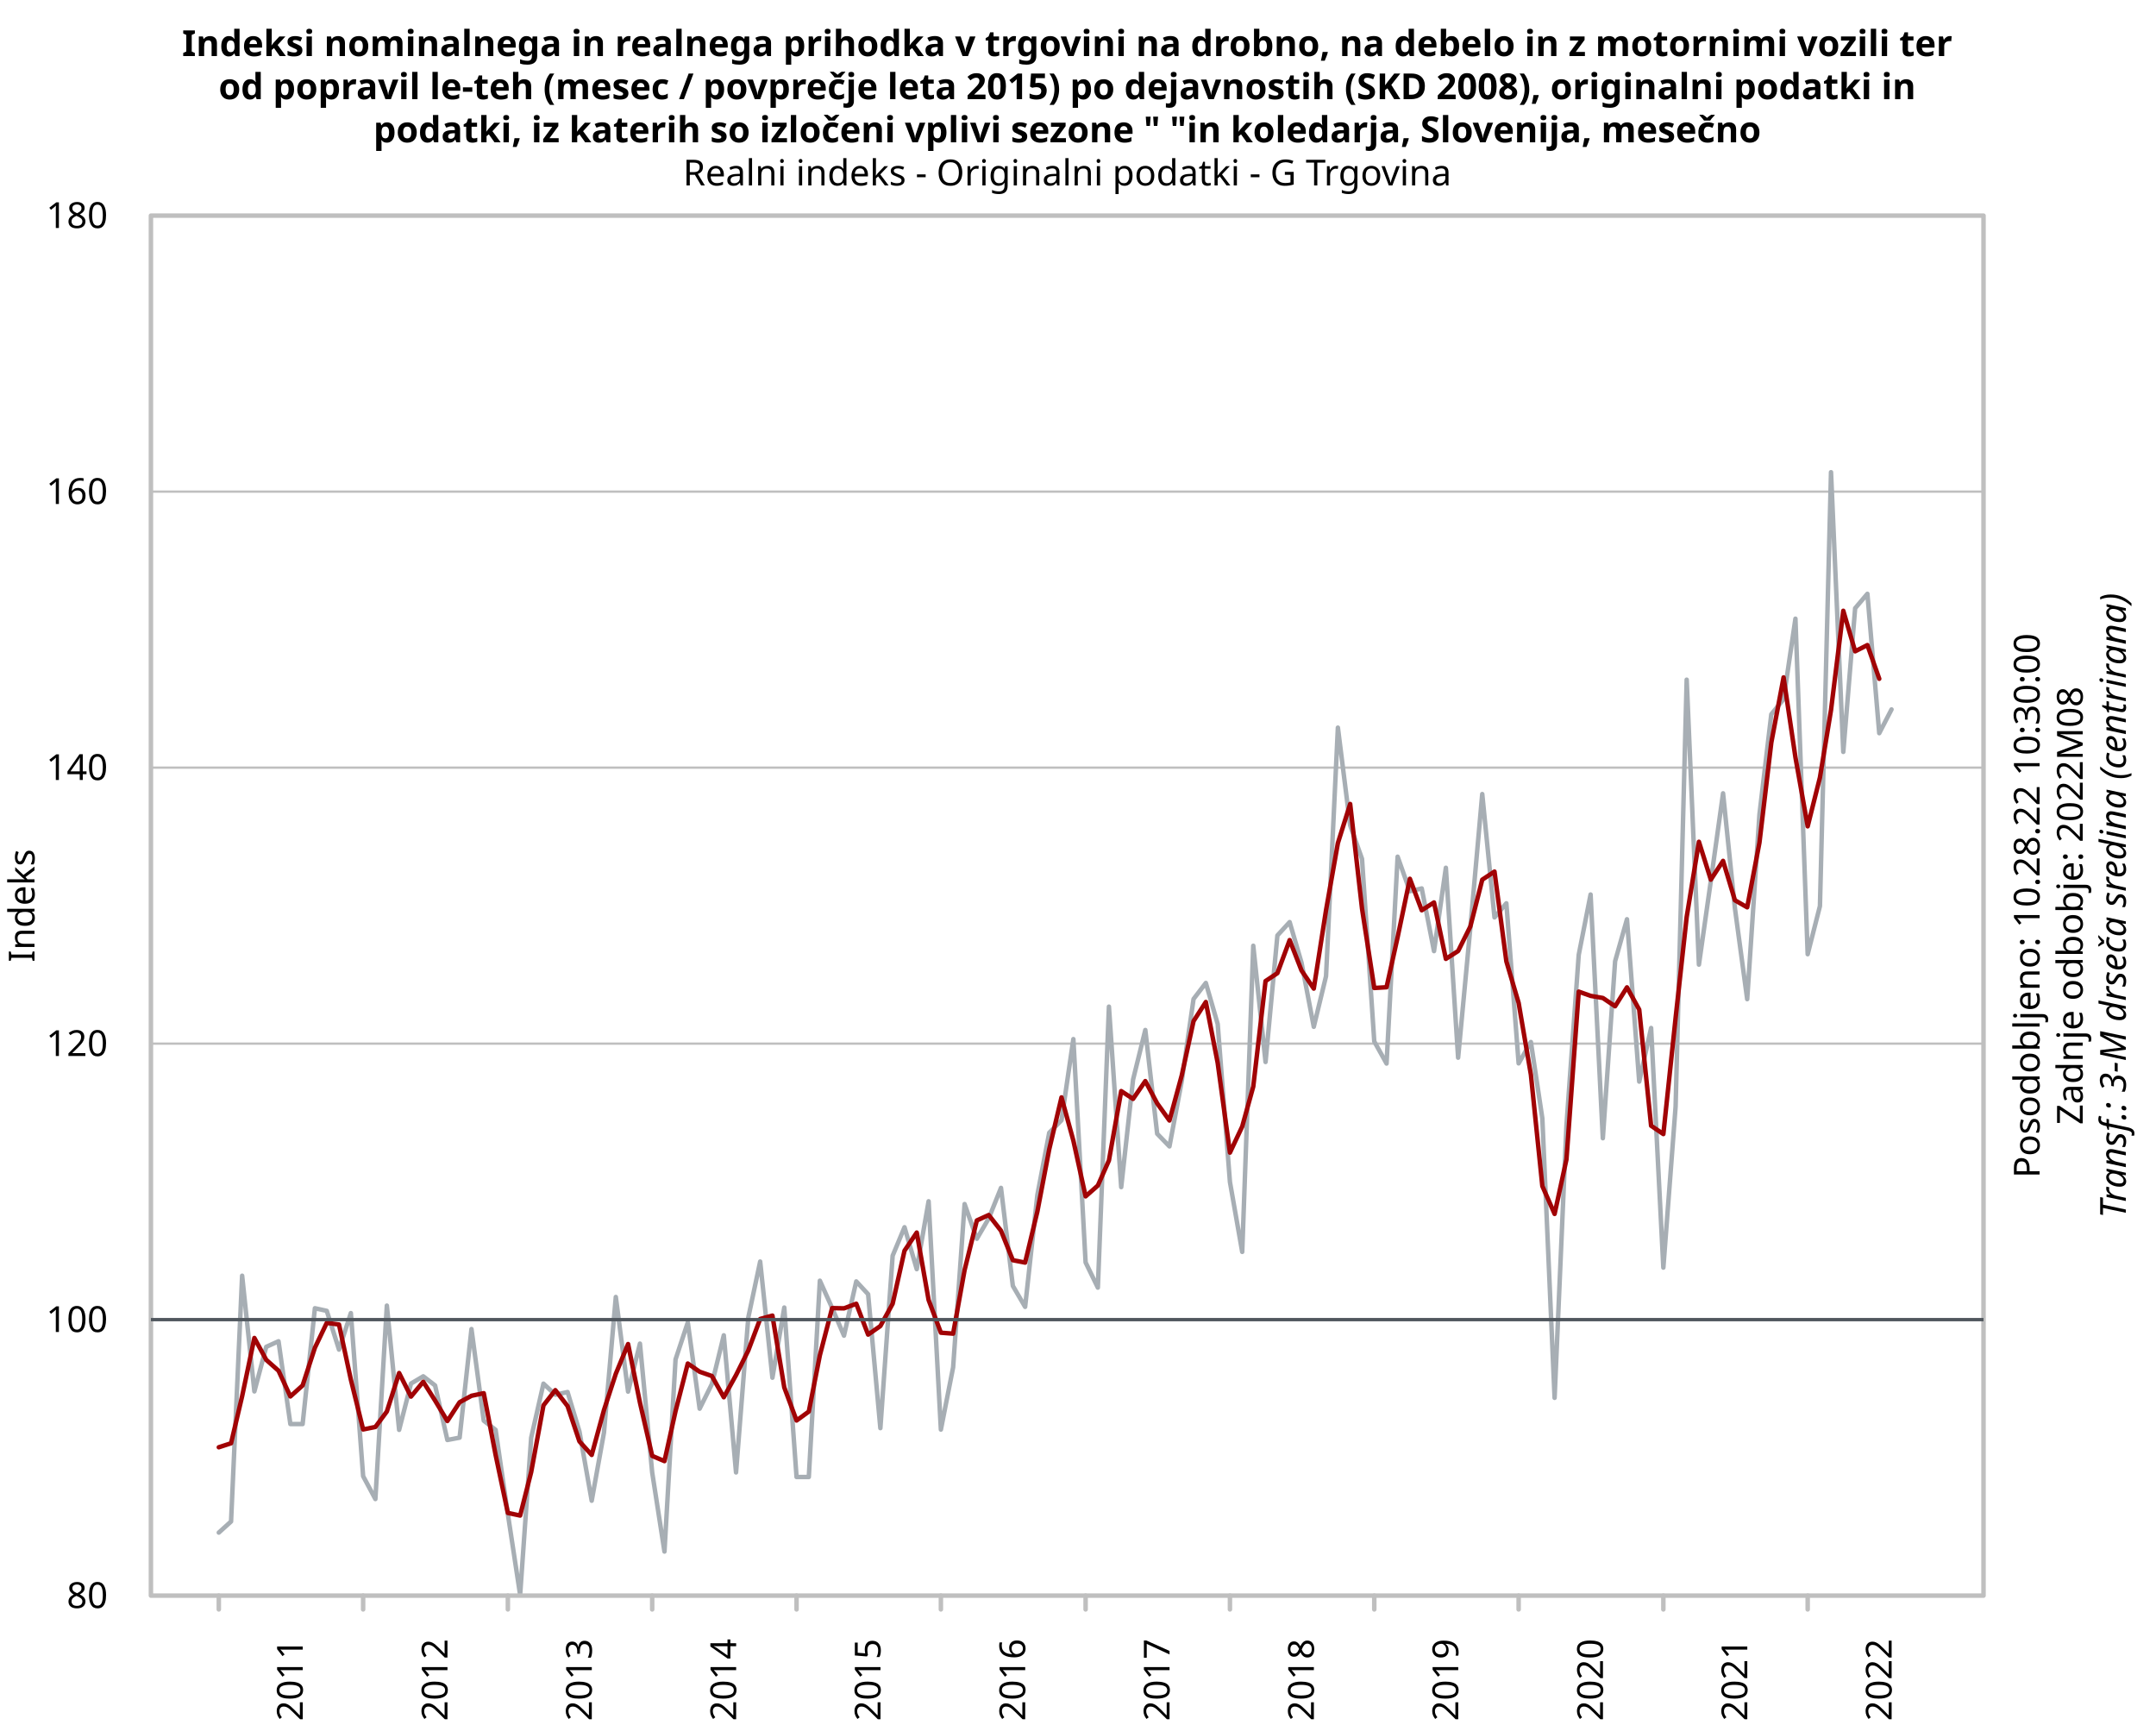
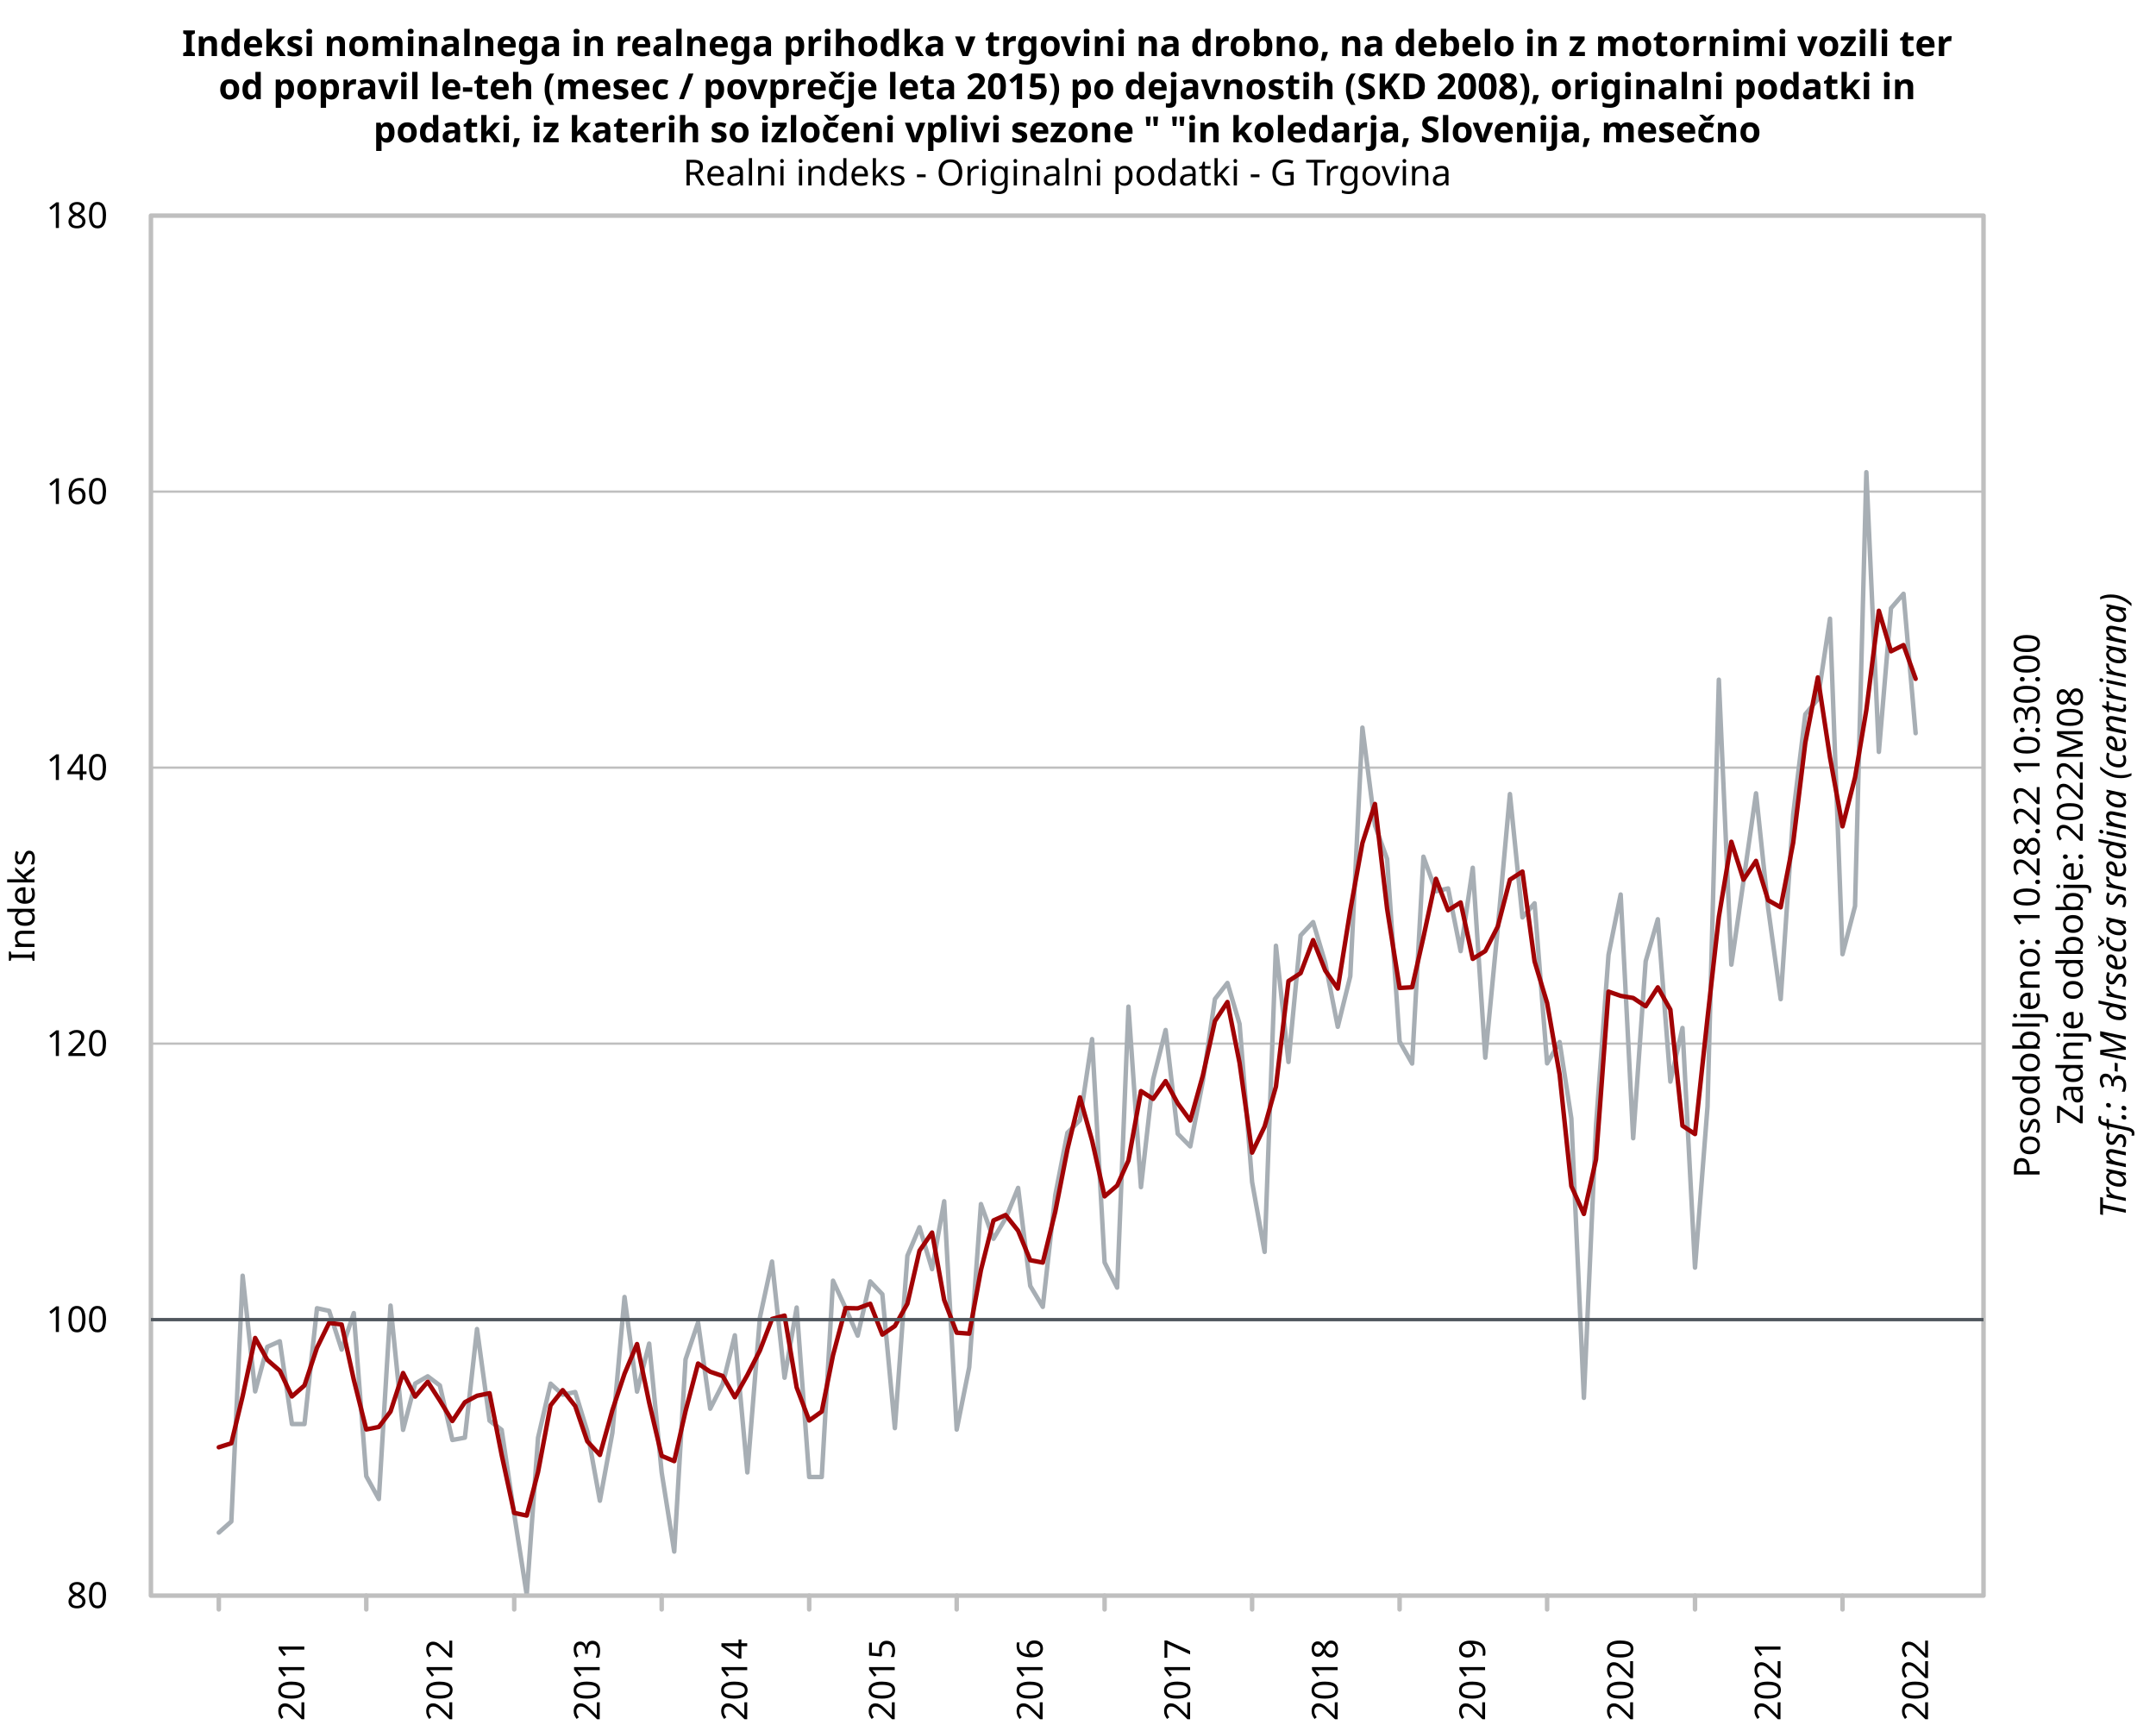
<svg xmlns="http://www.w3.org/2000/svg" class="svglite" data-engine-version="2.0" width="720.00pt" height="576.00pt" viewBox="0 0 720.00 576.00">
  <defs>
    <style type="text/css">
    .svglite line, .svglite polyline, .svglite polygon, .svglite path, .svglite rect, .svglite circle {
      fill: none;
      stroke: #000000;
      stroke-linecap: round;
      stroke-linejoin: round;
      stroke-miterlimit: 10.00;
    }
  </style>
  </defs>
  <rect width="100%" height="100%" style="stroke: none; fill: #FFFFFF;" />
  <defs>
    <clipPath id="cpMC4wMHw3MjAuMDB8MC4wMHw1NzYuMDA=">
      <rect x="0.00" y="0.00" width="720.00" height="576.00" />
    </clipPath>
  </defs>
  <g clip-path="url(#cpMC4wMHw3MjAuMDB8MC4wMHw1NzYuMDA=)">
</g>
  <defs>
    <clipPath id="cpNTAuNDB8NjYyLjQwfDcyLjAwfDUzMi44MA==">
      <rect x="50.40" y="72.00" width="612.00" height="460.80" />
    </clipPath>
  </defs>
  <g clip-path="url(#cpNTAuNDB8NjYyLjQwfDcyLjAwfDUzMi44MA==)">
    <line x1="50.40" y1="532.80" x2="662.40" y2="532.80" style="stroke-width: 0.75; stroke: #BFBFBF;" />
    <line x1="50.40" y1="440.64" x2="662.40" y2="440.64" style="stroke-width: 0.75; stroke: #BFBFBF;" />
    <line x1="50.40" y1="348.48" x2="662.40" y2="348.48" style="stroke-width: 0.75; stroke: #BFBFBF;" />
    <line x1="50.40" y1="256.32" x2="662.40" y2="256.32" style="stroke-width: 0.75; stroke: #BFBFBF;" />
    <line x1="50.40" y1="164.16" x2="662.40" y2="164.16" style="stroke-width: 0.75; stroke: #BFBFBF;" />
    <line x1="50.40" y1="72.00" x2="662.40" y2="72.00" style="stroke-width: 0.75; stroke: #BFBFBF;" />
  </g>
  <g clip-path="url(#cpMC4wMHw3MjAuMDB8MC4wMHw1NzYuMDA=)">
</g>
  <g clip-path="url(#cpNTAuNDB8NjYyLjQwfDcyLjAwfDUzMi44MA==)">
-     <polyline points="73.07,511.75 77.16,508.05 80.86,425.98 84.95,464.61 88.91,449.73 93.01,447.87 96.97,475.50 101.06,475.51 105.16,436.84 109.12,437.71 113.21,450.65 117.17,438.46 121.27,492.92 125.36,500.55 129.19,435.96 133.29,477.45 137.25,461.99 141.34,459.57 145.30,462.62 149.40,480.83 153.49,480.05 157.45,443.79 161.55,474.38 165.51,477.45 169.60,505.58 173.70,532.52 177.39,480.08 181.49,462.02 185.45,465.71 189.54,464.82 193.50,477.97 197.60,501.11 201.69,478.39 205.65,433.08 209.75,464.68 213.71,448.65 217.80,491.68 221.90,518.08 225.60,453.92 229.69,441.59 233.65,470.38 237.74,462.15 241.71,445.88 245.80,491.66 249.89,439.96 253.86,421.25 257.95,460.04 261.91,436.60 266.01,493.19 270.10,493.19 273.80,427.64 277.89,436.74 281.85,445.99 285.95,427.88 289.91,432.16 294.00,476.87 298.10,419.31 302.06,409.79 306.15,423.79 310.11,401.12 314.21,477.35 318.30,456.55 322.13,402.05 326.22,413.65 330.19,406.85 334.28,396.65 338.24,429.37 342.34,436.38 346.43,399.02 350.39,378.24 354.49,374.07 358.45,346.97 362.54,421.54 366.63,429.95 370.33,336.13 374.43,396.39 378.39,360.48 382.48,343.93 386.44,378.57 390.54,382.80 394.63,361.08 398.59,333.58 402.69,328.22 406.65,341.93 410.74,394.67 414.84,418.02 418.53,315.80 422.63,354.61 426.59,312.36 430.68,307.90 434.65,321.48 438.74,342.86 442.83,325.97 446.79,242.97 450.89,275.59 454.85,286.81 458.94,347.76 463.04,355.13 466.74,286.06 470.83,297.61 474.79,296.66 478.89,317.59 482.85,289.76 486.94,353.17 491.03,309.75 495.00,265.15 499.09,306.33 503.05,301.62 507.15,355.07 511.24,347.94 515.07,373.46 519.16,466.76 523.12,375.83 527.22,318.83 531.18,298.69 535.27,380.07 539.37,320.97 543.33,306.95 547.42,361.16 551.39,343.26 555.48,423.27 559.57,369.50 563.27,226.96 567.36,322.10 571.33,294.19 575.42,264.90 579.38,303.29 583.48,333.63 587.57,271.97 591.53,238.51 595.63,233.47 599.59,206.59 603.68,318.62 607.77,302.56 611.47,157.68 615.57,251.07 619.53,203.10 623.62,198.28 627.58,244.82 631.68,236.89 " style="stroke-width: 1.50; stroke: #A7AEB4;" />
-     <polyline points="73.07,483.26 77.16,481.93 80.86,466.21 84.95,446.77 88.91,454.07 93.01,457.70 96.97,466.29 101.06,462.62 105.16,450.02 109.12,441.73 113.21,442.27 117.17,460.67 121.27,477.31 125.36,476.48 129.19,471.32 133.29,458.47 137.25,466.34 141.34,461.39 145.30,467.67 149.40,474.50 153.49,468.22 157.45,466.07 161.55,465.21 165.51,485.81 169.60,505.19 173.70,506.06 177.39,491.54 181.49,469.27 185.45,464.19 189.54,469.50 193.50,481.30 197.60,485.82 201.69,470.86 205.65,458.72 209.75,448.80 213.71,468.34 217.80,486.14 221.90,487.89 225.60,471.20 229.69,455.30 233.65,458.04 237.74,459.47 241.71,466.56 245.80,459.17 249.89,450.96 253.86,440.42 257.95,439.30 261.91,463.28 266.01,474.32 270.10,471.34 273.80,452.52 277.89,436.79 281.85,436.87 285.95,435.34 289.91,445.64 294.00,442.78 298.10,435.33 302.06,417.63 306.15,411.57 310.11,434.08 314.21,445.01 318.30,445.32 322.13,424.08 326.22,407.52 330.19,405.71 334.28,410.95 338.24,420.80 342.34,421.59 346.43,404.55 350.39,383.78 354.49,366.43 358.45,380.86 362.54,399.48 366.63,395.87 370.33,387.49 374.43,364.33 378.39,366.93 382.48,360.99 386.44,368.43 390.54,374.15 394.63,359.15 398.59,340.96 402.69,334.58 406.65,354.94 410.74,384.87 414.84,376.16 418.53,362.81 422.63,327.59 426.59,324.95 430.68,313.91 434.65,324.08 438.74,330.10 442.83,303.93 446.79,281.51 450.89,268.46 454.85,303.39 458.94,329.90 463.04,329.65 466.74,312.94 470.83,293.44 474.79,303.95 478.89,301.34 482.85,320.18 486.94,317.56 491.03,309.36 495.00,293.74 499.09,291.03 503.05,321.01 507.15,334.88 511.24,358.82 515.07,396.05 519.16,405.35 523.12,387.14 527.22,331.11 531.18,332.53 535.27,333.24 539.37,336.00 543.33,329.69 547.42,337.12 551.39,375.90 555.48,378.68 559.57,339.91 563.27,306.19 567.36,281.08 571.33,293.73 575.42,287.46 579.38,300.61 583.48,302.96 587.57,281.37 591.53,247.98 595.63,226.19 599.59,252.89 603.68,275.92 607.77,259.62 611.47,237.10 615.57,203.95 619.53,217.48 623.62,215.40 627.58,226.66 " style="stroke-width: 1.50; stroke: #A10305;" />
+     <polyline points="73.07,511.75 77.25,508.05 81.03,425.98 85.21,464.61 89.26,449.73 93.44,447.87 97.49,475.50 101.68,475.51 105.86,436.84 109.91,437.71 114.09,450.65 118.14,438.46 122.32,492.92 126.51,500.55 130.42,435.96 134.61,477.45 138.65,461.99 142.84,459.57 146.89,462.62 151.07,480.83 155.25,480.05 159.30,443.79 163.49,474.38 167.53,477.45 171.72,505.58 175.90,532.52 179.68,480.08 183.86,462.02 187.91,465.71 192.10,464.82 196.14,477.97 200.33,501.11 204.51,478.39 208.56,433.08 212.74,464.68 216.79,448.65 220.97,491.68 225.16,518.08 228.94,453.92 233.12,441.59 237.17,470.38 241.35,462.15 245.40,445.88 249.58,491.66 253.77,439.96 257.82,421.25 262.00,460.04 266.05,436.60 270.23,493.19 274.42,493.19 278.19,427.64 282.38,436.74 286.43,445.99 290.61,427.88 294.66,432.16 298.84,476.87 303.03,419.31 307.07,409.79 311.26,423.79 315.31,401.12 319.49,477.35 323.67,456.55 327.59,402.05 331.77,413.65 335.82,406.85 340.00,396.65 344.05,429.37 348.24,436.38 352.42,399.02 356.47,378.24 360.65,374.07 364.70,346.97 368.88,421.54 373.07,429.95 376.85,336.13 381.03,396.39 385.08,360.48 389.26,343.93 393.31,378.57 397.49,382.80 401.68,361.08 405.73,333.58 409.91,328.22 413.96,341.93 418.14,394.67 422.32,418.02 426.10,315.80 430.29,354.61 434.34,312.36 438.52,307.90 442.57,321.48 446.75,342.86 450.93,325.97 454.98,242.97 459.17,275.59 463.22,286.81 467.40,347.76 471.58,355.13 475.36,286.06 479.54,297.61 483.59,296.66 487.78,317.59 491.83,289.76 496.01,353.17 500.19,309.75 504.24,265.15 508.42,306.33 512.47,301.62 516.66,355.07 520.84,347.94 524.75,373.46 528.94,466.76 532.99,375.83 537.17,318.83 541.22,298.69 545.40,380.07 549.58,320.97 553.63,306.95 557.82,361.16 561.87,343.26 566.05,423.27 570.23,369.50 574.01,226.96 578.19,322.10 582.24,294.19 586.43,264.90 590.48,303.29 594.66,333.63 598.84,271.97 602.89,238.51 607.07,233.47 611.12,206.59 615.31,318.62 619.49,302.56 623.27,157.68 627.45,251.07 631.50,203.10 635.68,198.28 639.73,244.82 " style="stroke-width: 1.50; stroke: #A7AEB4;" />
+     <polyline points="73.07,483.26 77.25,481.93 81.03,466.21 85.21,446.77 89.26,454.07 93.44,457.70 97.49,466.29 101.68,462.62 105.86,450.02 109.91,441.73 114.09,442.27 118.14,460.67 122.32,477.31 126.51,476.48 130.42,471.32 134.61,458.47 138.65,466.34 142.84,461.39 146.89,467.67 151.07,474.50 155.25,468.22 159.30,466.07 163.49,465.21 167.53,485.81 171.72,505.19 175.90,506.06 179.68,491.54 183.86,469.27 187.91,464.19 192.10,469.50 196.14,481.30 200.33,485.82 204.51,470.86 208.56,458.72 212.74,448.80 216.79,468.34 220.97,486.14 225.16,487.89 228.94,471.20 233.12,455.30 237.17,458.04 241.35,459.47 245.40,466.56 249.58,459.17 253.77,450.96 257.82,440.42 262.00,439.30 266.05,463.28 270.23,474.32 274.42,471.34 278.19,452.52 282.38,436.79 286.43,436.87 290.61,435.34 294.66,445.64 298.84,442.78 303.03,435.33 307.07,417.63 311.26,411.57 315.31,434.08 319.49,445.01 323.67,445.32 327.59,424.08 331.77,407.52 335.82,405.71 340.00,410.95 344.05,420.80 348.24,421.59 352.42,404.55 356.47,383.78 360.65,366.43 364.70,380.86 368.88,399.48 373.07,395.87 376.85,387.49 381.03,364.33 385.08,366.93 389.26,360.99 393.31,368.43 397.49,374.15 401.68,359.15 405.73,340.96 409.91,334.58 413.96,354.94 418.14,384.87 422.32,376.16 426.10,362.81 430.29,327.59 434.34,324.95 438.52,313.91 442.57,324.08 446.75,330.10 450.93,303.93 454.98,281.51 459.17,268.46 463.22,303.39 467.40,329.90 471.58,329.65 475.36,312.94 479.54,293.44 483.59,303.95 487.78,301.34 491.83,320.18 496.01,317.56 500.19,309.36 504.24,293.74 508.42,291.03 512.47,321.01 516.66,334.88 520.84,358.82 524.75,396.05 528.94,405.35 532.99,387.14 537.17,331.11 541.22,332.53 545.40,333.24 549.58,336.00 553.63,329.69 557.82,337.12 561.87,375.90 566.05,378.68 570.23,339.91 574.01,306.19 578.19,281.08 582.24,293.73 586.43,287.46 590.48,300.61 594.66,302.96 598.84,281.37 602.89,247.98 607.07,226.19 611.12,252.89 615.31,275.92 619.49,259.62 623.27,237.10 627.45,203.95 631.50,217.48 635.68,215.40 639.73,226.66 " style="stroke-width: 1.50; stroke: #A10305;" />
  </g>
  <g clip-path="url(#cpMC4wMHw3MjAuMDB8MC4wMHw1NzYuMDA=)">
    <line x1="73.07" y1="532.80" x2="73.07" y2="537.41" style="stroke-width: 1.50; stroke: #BFBFBF;" />
-     <line x1="121.27" y1="532.80" x2="121.27" y2="537.41" style="stroke-width: 1.50; stroke: #BFBFBF;" />
-     <line x1="169.60" y1="532.80" x2="169.60" y2="537.41" style="stroke-width: 1.50; stroke: #BFBFBF;" />
-     <line x1="217.80" y1="532.80" x2="217.80" y2="537.41" style="stroke-width: 1.50; stroke: #BFBFBF;" />
-     <line x1="266.01" y1="532.80" x2="266.01" y2="537.41" style="stroke-width: 1.50; stroke: #BFBFBF;" />
-     <line x1="314.21" y1="532.80" x2="314.21" y2="537.41" style="stroke-width: 1.50; stroke: #BFBFBF;" />
-     <line x1="362.54" y1="532.80" x2="362.54" y2="537.41" style="stroke-width: 1.50; stroke: #BFBFBF;" />
-     <line x1="410.74" y1="532.80" x2="410.74" y2="537.41" style="stroke-width: 1.50; stroke: #BFBFBF;" />
-     <line x1="458.94" y1="532.80" x2="458.94" y2="537.41" style="stroke-width: 1.50; stroke: #BFBFBF;" />
-     <line x1="507.15" y1="532.80" x2="507.15" y2="537.41" style="stroke-width: 1.50; stroke: #BFBFBF;" />
-     <line x1="555.48" y1="532.80" x2="555.48" y2="537.41" style="stroke-width: 1.50; stroke: #BFBFBF;" />
-     <line x1="603.68" y1="532.80" x2="603.68" y2="537.41" style="stroke-width: 1.50; stroke: #BFBFBF;" />
-     <text transform="translate(101.10,547.20) rotate(-90)" text-anchor="end" style="font-size: 12.00px; font-family: sans;" textLength="26.70px" lengthAdjust="spacingAndGlyphs">2011</text>
-     <text transform="translate(149.43,547.20) rotate(-90)" text-anchor="end" style="font-size: 12.00px; font-family: sans;" textLength="26.70px" lengthAdjust="spacingAndGlyphs">2012</text>
-     <text transform="translate(197.63,547.20) rotate(-90)" text-anchor="end" style="font-size: 12.00px; font-family: sans;" textLength="26.70px" lengthAdjust="spacingAndGlyphs">2013</text>
-     <text transform="translate(245.84,547.20) rotate(-90)" text-anchor="end" style="font-size: 12.00px; font-family: sans;" textLength="26.70px" lengthAdjust="spacingAndGlyphs">2014</text>
-     <text transform="translate(294.04,547.20) rotate(-90)" text-anchor="end" style="font-size: 12.00px; font-family: sans;" textLength="26.70px" lengthAdjust="spacingAndGlyphs">2015</text>
-     <text transform="translate(342.37,547.20) rotate(-90)" text-anchor="end" style="font-size: 12.00px; font-family: sans;" textLength="26.70px" lengthAdjust="spacingAndGlyphs">2016</text>
-     <text transform="translate(390.57,547.20) rotate(-90)" text-anchor="end" style="font-size: 12.00px; font-family: sans;" textLength="26.70px" lengthAdjust="spacingAndGlyphs">2017</text>
-     <text transform="translate(438.77,547.20) rotate(-90)" text-anchor="end" style="font-size: 12.00px; font-family: sans;" textLength="26.70px" lengthAdjust="spacingAndGlyphs">2018</text>
-     <text transform="translate(486.98,547.20) rotate(-90)" text-anchor="end" style="font-size: 12.00px; font-family: sans;" textLength="26.70px" lengthAdjust="spacingAndGlyphs">2019</text>
-     <text transform="translate(535.31,547.20) rotate(-90)" text-anchor="end" style="font-size: 12.00px; font-family: sans;" textLength="26.70px" lengthAdjust="spacingAndGlyphs">2020</text>
-     <text transform="translate(583.51,547.20) rotate(-90)" text-anchor="end" style="font-size: 12.00px; font-family: sans;" textLength="26.70px" lengthAdjust="spacingAndGlyphs">2021</text>
-     <text transform="translate(631.71,547.20) rotate(-90)" text-anchor="end" style="font-size: 12.00px; font-family: sans;" textLength="26.70px" lengthAdjust="spacingAndGlyphs">2022</text>
+     <line x1="122.32" y1="532.80" x2="122.32" y2="537.41" style="stroke-width: 1.50; stroke: #BFBFBF;" />
+     <line x1="171.72" y1="532.80" x2="171.72" y2="537.41" style="stroke-width: 1.50; stroke: #BFBFBF;" />
+     <line x1="220.97" y1="532.80" x2="220.97" y2="537.41" style="stroke-width: 1.50; stroke: #BFBFBF;" />
+     <line x1="270.23" y1="532.80" x2="270.23" y2="537.41" style="stroke-width: 1.50; stroke: #BFBFBF;" />
+     <line x1="319.49" y1="532.80" x2="319.49" y2="537.41" style="stroke-width: 1.50; stroke: #BFBFBF;" />
+     <line x1="368.88" y1="532.80" x2="368.88" y2="537.41" style="stroke-width: 1.50; stroke: #BFBFBF;" />
+     <line x1="418.14" y1="532.80" x2="418.14" y2="537.41" style="stroke-width: 1.50; stroke: #BFBFBF;" />
+     <line x1="467.40" y1="532.80" x2="467.40" y2="537.41" style="stroke-width: 1.50; stroke: #BFBFBF;" />
+     <line x1="516.66" y1="532.80" x2="516.66" y2="537.41" style="stroke-width: 1.50; stroke: #BFBFBF;" />
+     <line x1="566.05" y1="532.80" x2="566.05" y2="537.41" style="stroke-width: 1.50; stroke: #BFBFBF;" />
+     <line x1="615.31" y1="532.80" x2="615.31" y2="537.41" style="stroke-width: 1.50; stroke: #BFBFBF;" />
+     <text transform="translate(101.62,547.20) rotate(-90)" text-anchor="end" style="font-size: 12.00px; font-family: sans;" textLength="26.70px" lengthAdjust="spacingAndGlyphs">2011</text>
+     <text transform="translate(151.02,547.20) rotate(-90)" text-anchor="end" style="font-size: 12.00px; font-family: sans;" textLength="26.70px" lengthAdjust="spacingAndGlyphs">2012</text>
+     <text transform="translate(200.27,547.20) rotate(-90)" text-anchor="end" style="font-size: 12.00px; font-family: sans;" textLength="26.70px" lengthAdjust="spacingAndGlyphs">2013</text>
+     <text transform="translate(249.53,547.20) rotate(-90)" text-anchor="end" style="font-size: 12.00px; font-family: sans;" textLength="26.70px" lengthAdjust="spacingAndGlyphs">2014</text>
+     <text transform="translate(298.79,547.20) rotate(-90)" text-anchor="end" style="font-size: 12.00px; font-family: sans;" textLength="26.70px" lengthAdjust="spacingAndGlyphs">2015</text>
+     <text transform="translate(348.18,547.20) rotate(-90)" text-anchor="end" style="font-size: 12.00px; font-family: sans;" textLength="26.70px" lengthAdjust="spacingAndGlyphs">2016</text>
+     <text transform="translate(397.44,547.20) rotate(-90)" text-anchor="end" style="font-size: 12.00px; font-family: sans;" textLength="26.70px" lengthAdjust="spacingAndGlyphs">2017</text>
+     <text transform="translate(446.70,547.20) rotate(-90)" text-anchor="end" style="font-size: 12.00px; font-family: sans;" textLength="26.70px" lengthAdjust="spacingAndGlyphs">2018</text>
+     <text transform="translate(495.95,547.20) rotate(-90)" text-anchor="end" style="font-size: 12.00px; font-family: sans;" textLength="26.70px" lengthAdjust="spacingAndGlyphs">2019</text>
+     <text transform="translate(545.35,547.20) rotate(-90)" text-anchor="end" style="font-size: 12.00px; font-family: sans;" textLength="26.70px" lengthAdjust="spacingAndGlyphs">2020</text>
+     <text transform="translate(594.60,547.20) rotate(-90)" text-anchor="end" style="font-size: 12.00px; font-family: sans;" textLength="26.70px" lengthAdjust="spacingAndGlyphs">2021</text>
+     <text transform="translate(643.86,547.20) rotate(-90)" text-anchor="end" style="font-size: 12.00px; font-family: sans;" textLength="26.70px" lengthAdjust="spacingAndGlyphs">2022</text>
    <text x="36.00" y="536.93" text-anchor="end" style="font-size: 12.00px; font-family: sans;" textLength="13.35px" lengthAdjust="spacingAndGlyphs">80</text>
    <text x="36.00" y="444.77" text-anchor="end" style="font-size: 12.00px; font-family: sans;" textLength="20.02px" lengthAdjust="spacingAndGlyphs">100</text>
    <text x="36.00" y="352.61" text-anchor="end" style="font-size: 12.00px; font-family: sans;" textLength="20.02px" lengthAdjust="spacingAndGlyphs">120</text>
    <text x="36.00" y="260.45" text-anchor="end" style="font-size: 12.00px; font-family: sans;" textLength="20.02px" lengthAdjust="spacingAndGlyphs">140</text>
    <text x="36.00" y="168.29" text-anchor="end" style="font-size: 12.00px; font-family: sans;" textLength="20.02px" lengthAdjust="spacingAndGlyphs">160</text>
    <text x="36.00" y="76.13" text-anchor="end" style="font-size: 12.00px; font-family: sans;" textLength="20.02px" lengthAdjust="spacingAndGlyphs">180</text>
    <polygon points="50.40,532.80 662.40,532.80 662.40,72.00 50.40,72.00 " style="stroke-width: 1.50; stroke: #BFBFBF; fill: none;" />
    <text x="356.40" y="18.72" text-anchor="middle" style="font-size: 12.00px; font-weight: bold; font-family: sans;" textLength="515.67px" lengthAdjust="spacingAndGlyphs">Indeksi nominalnega in realnega prihodka v trgovini na drobno, na debelo in z motornimi vozili ter</text>
    <text x="356.40" y="33.12" text-anchor="middle" style="font-size: 12.00px; font-weight: bold; font-family: sans;" textLength="509.67px" lengthAdjust="spacingAndGlyphs">od popravil le-teh (mesec / povprečje leta 2015) po dejavnostih (SKD 2008), originalni podatki in</text>
    <text x="356.40" y="47.52" text-anchor="middle" style="font-size: 12.00px; font-weight: bold; font-family: sans;" textLength="412.12px" lengthAdjust="spacingAndGlyphs">podatki, iz katerih so izločeni vplivi sezone " "in koledarja, Slovenija, mesečno</text>
    <text x="356.40" y="61.92" text-anchor="middle" style="font-size: 12.00px; font-family: sans;" textLength="245.46px" lengthAdjust="spacingAndGlyphs">Realni indeks - Originalni podatki - G Trgovina</text>
    <text transform="translate(11.52,302.40) rotate(-90)" text-anchor="middle" style="font-size: 12.00px; font-family: sans;" textLength="35.37px" lengthAdjust="spacingAndGlyphs">Indeks</text>
    <text transform="translate(681.12,302.40) rotate(-90)" text-anchor="middle" style="font-size: 12.00px; font-family: sans;" textLength="176.16px" lengthAdjust="spacingAndGlyphs">Posodobljeno: 10.28.22 10:30:00</text>
    <text transform="translate(695.52,302.40) rotate(-90)" text-anchor="middle" style="font-size: 12.00px; font-family: sans;" textLength="139.45px" lengthAdjust="spacingAndGlyphs">Zadnje odbobje: 2022M08</text>
    <text transform="translate(709.92,302.40) rotate(-90)" text-anchor="middle" style="font-size: 12.00px; font-style: italic; font-family: sans;" textLength="211.44px" lengthAdjust="spacingAndGlyphs">Transf.: 3-M drseča sredina (centrirana)</text>
  </g>
  <g clip-path="url(#cpNTAuNDB8NjYyLjQwfDcyLjAwfDUzMi44MA==)">
    <line x1="50.40" y1="440.64" x2="662.40" y2="440.64" style="stroke-width: 1.12; stroke: #50575E;" />
  </g>
</svg>
